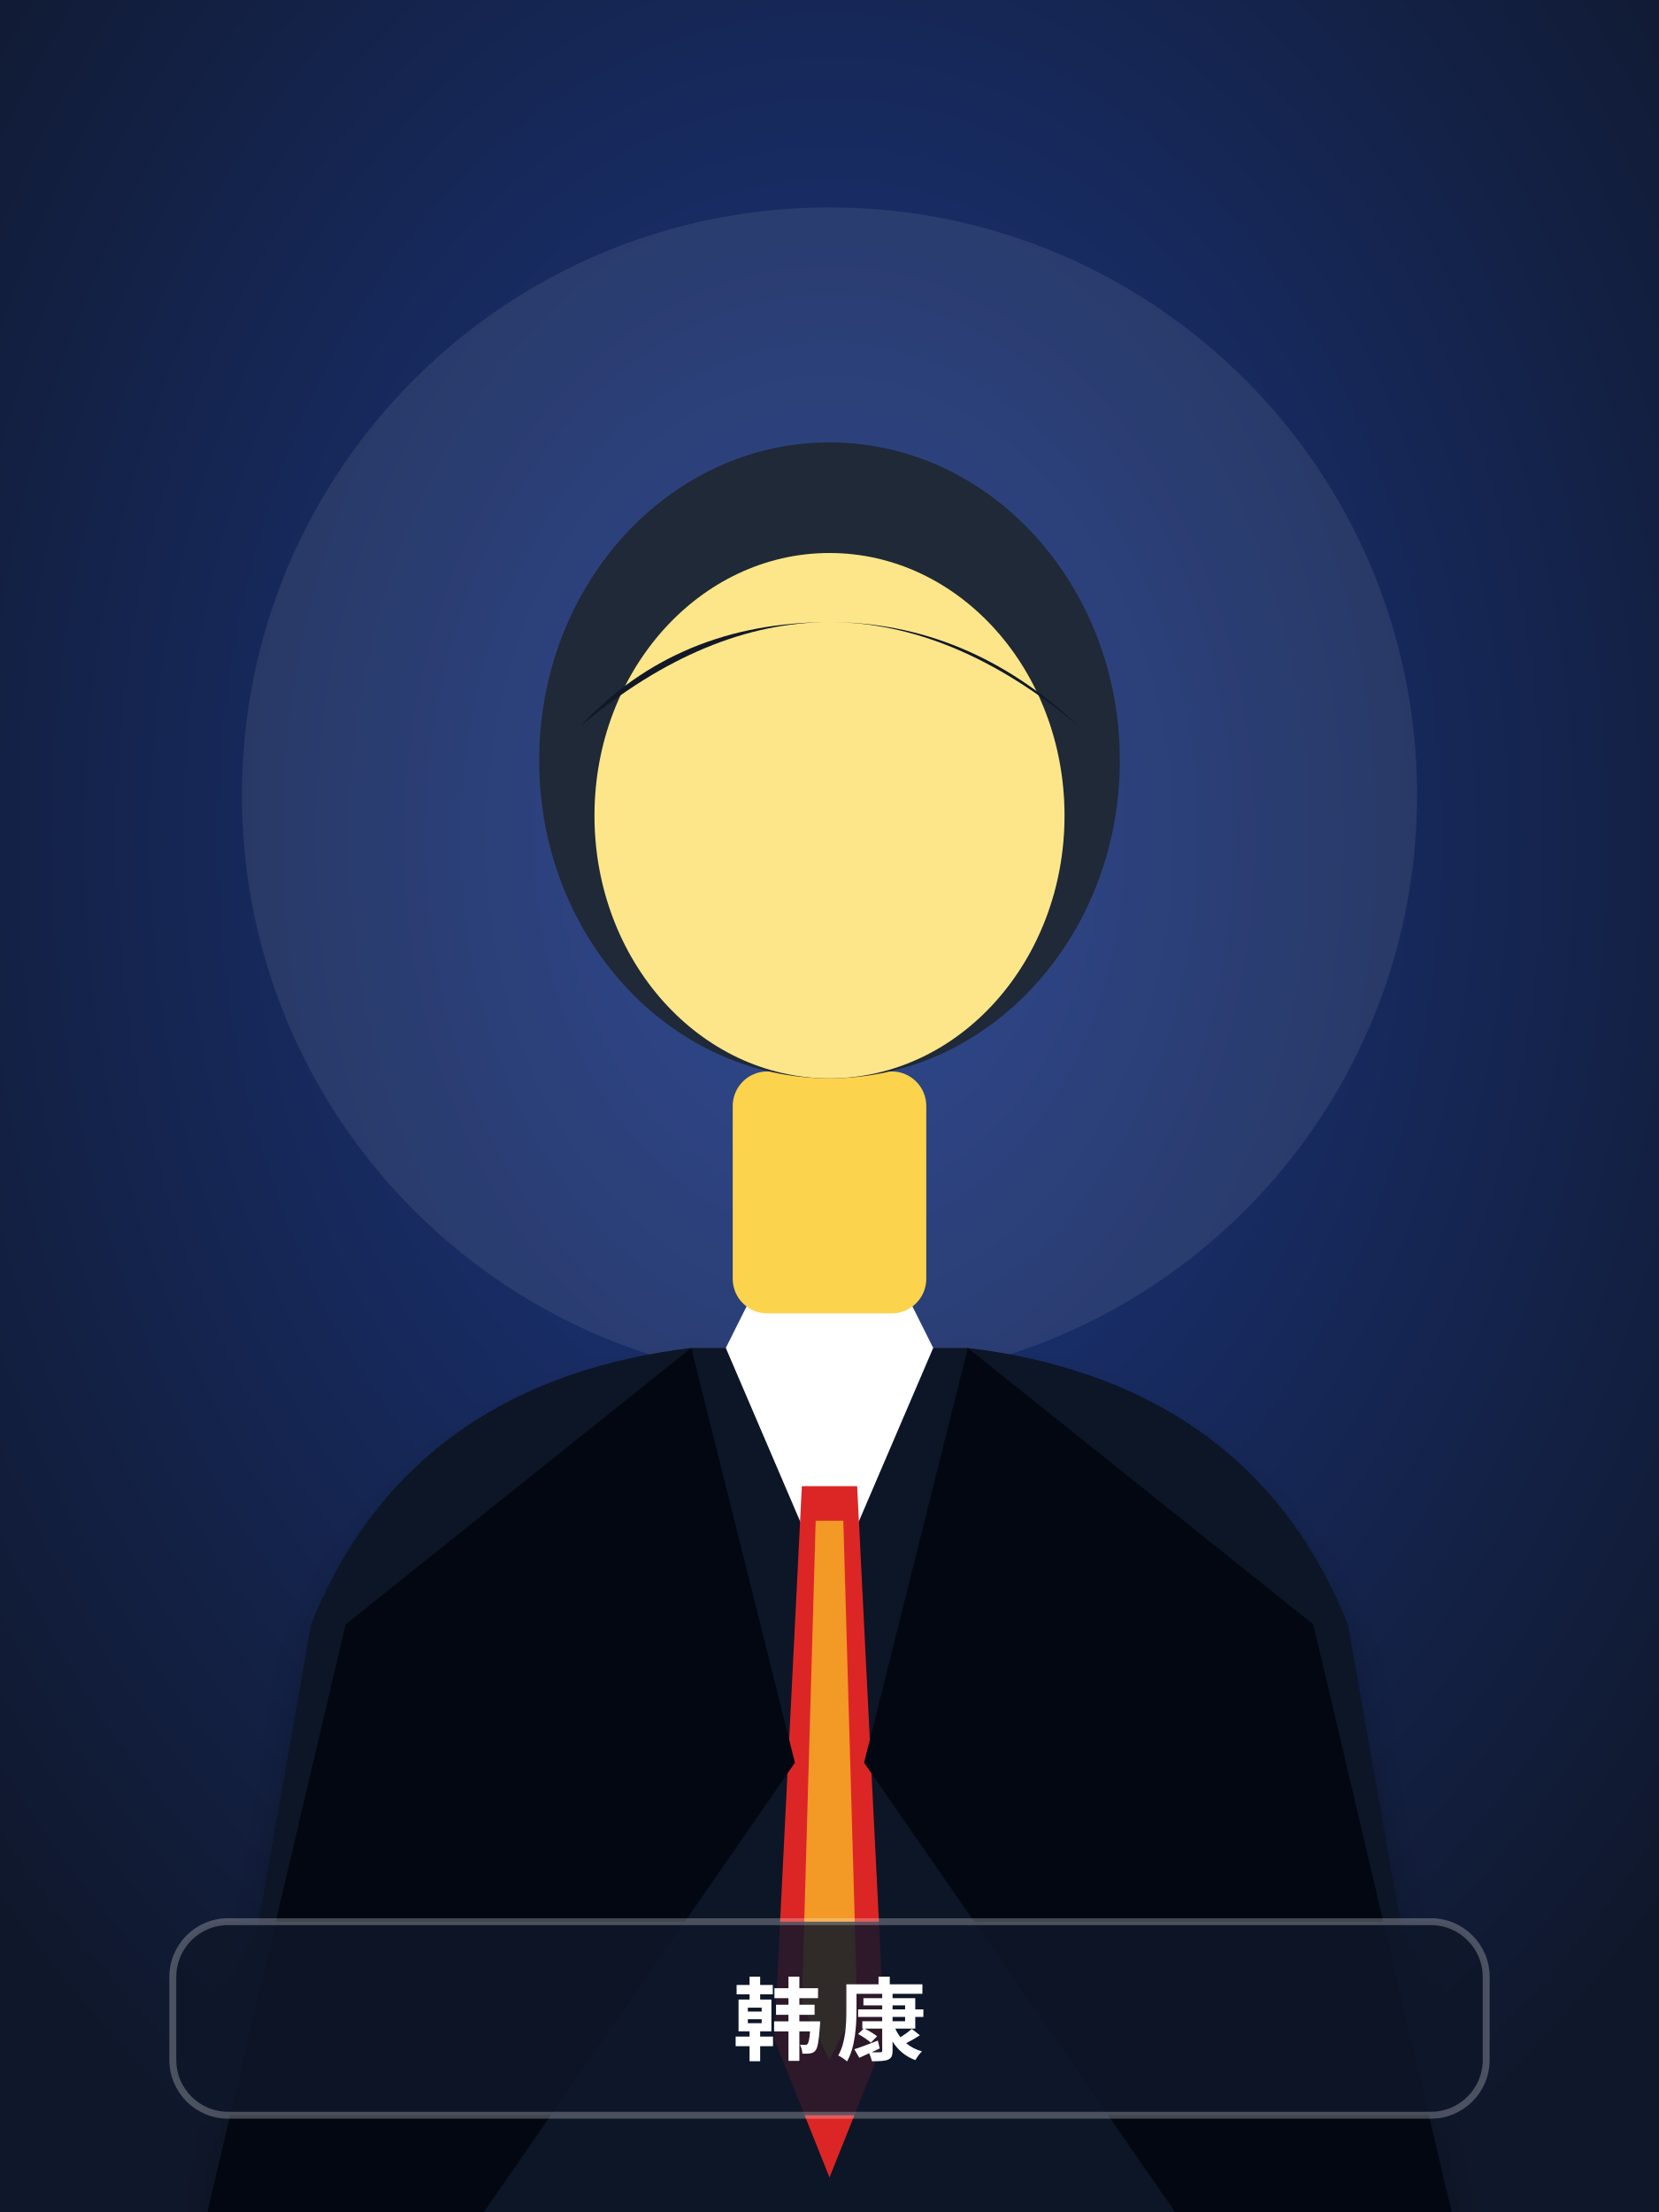
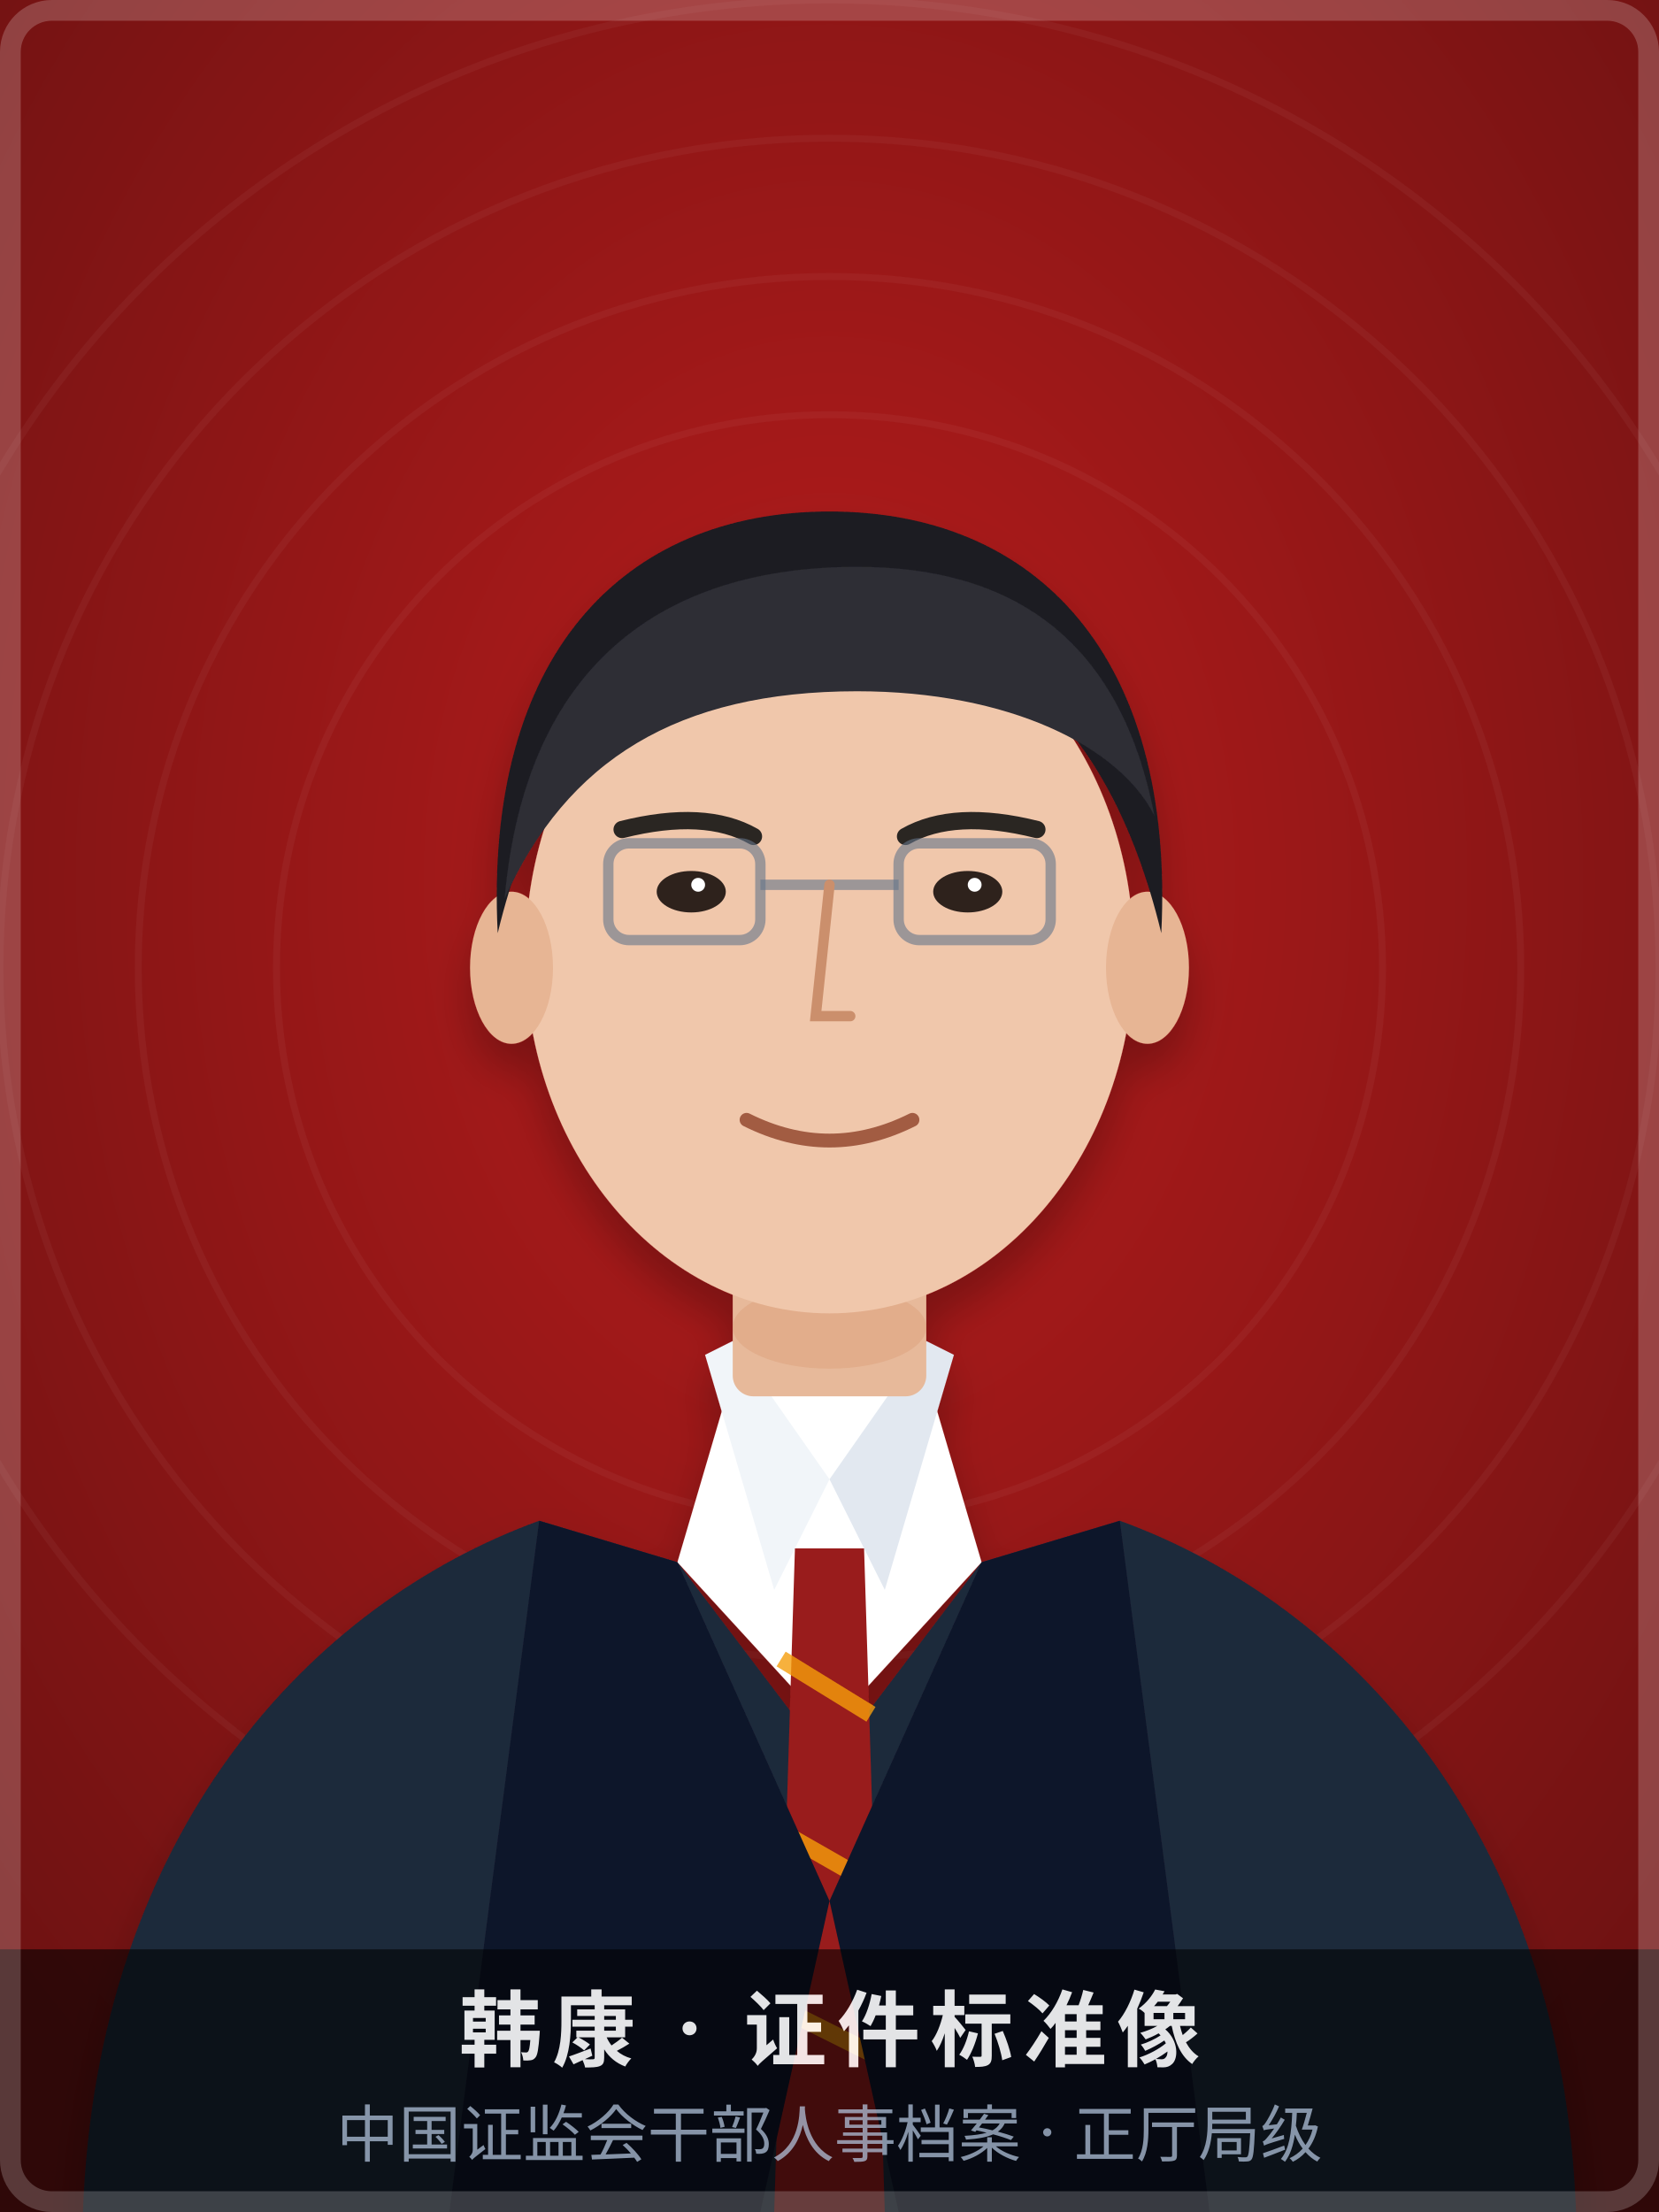
<svg xmlns="http://www.w3.org/2000/svg" viewBox="0 0 240 320" width="240" height="320">
  <defs>
-     <radialGradient id="bgGrad-han-kang" cx="50%" cy="38%" r="70%">
-       <stop offset="0%" stop-color="#1e3a8a" />
-       <stop offset="100%" stop-color="#0f172a" />
+     <radialGradient id="bgGrad-han-kang" cx="50%" cy="40%" r="70%">
+       <stop offset="0%" stop-color="#b91c1c" />
+       <stop offset="100%" stop-color="#6e1212" />
    </radialGradient>
    <filter id="shadow-han-kang" x="-10%" y="-10%" width="120%" height="120%">
      <feDropShadow dx="0" dy="4" stdDeviation="3" flood-opacity="0.25" />
    </filter>
  </defs>
  <rect width="240" height="320" fill="url(#bgGrad-han-kang)" />
-   <circle cx="120" cy="115" r="85" fill="white" opacity="0.08" />
-   <path d="M 30 320 L 45 235 C 55 210 75 198 100 195 L 140 195 C 165 198 185 210 195 235 L 210 320 Z" fill="#111827" filter="url(#shadow-han-kang)" />
-   <polygon points="105,195 120,230 135,195 130,185 110,185" fill="#ffffff" />
-   <polygon points="116,215 124,215 128,295 120,315 112,295" fill="#dc2626" />
-   <polygon points="118,220 122,220 124,290 120,298 116,290" fill="#fbbf24" opacity="0.75" />
-   <polygon points="50,235 100,195 115,255 70,320 30,320" fill="#030712" />
-   <polygon points="190,235 140,195 125,255 170,320 210,320" fill="#030712" />
-   <rect x="106" y="155" width="28" height="35" rx="5" fill="#fcd34d" />
-   <ellipse cx="120" cy="110" rx="42" ry="46" fill="#1f2937" />
-   <ellipse cx="120" cy="118" rx="34" ry="38" fill="#fde68a" />
-   <path d="M 84 105 Q 120 75 156 105 Q 140 90 120 90 Q 98 90 84 105 Z" fill="#111827" />
-   <rect x="25" y="278" width="190" height="28" rx="8" fill="rgba(15, 23, 42, 0.85)" stroke="rgba(255, 255, 255, 0.25)" stroke-width="1" />
-   <text x="120" y="297" font-family="-apple-system, BlinkMacSystemFont, 'Segoe UI', PingFang SC, 'Microsoft YaHei', sans-serif" font-size="13" font-weight="bold" fill="#ffffff" text-anchor="middle" letter-spacing="2">
-     韩康
-   </text>
+   <g opacity="0.04" stroke="#ffffff" stroke-width="1" fill="none">
+     <circle cx="120" cy="140" r="80" />
+     <circle cx="120" cy="140" r="100" />
+     <circle cx="120" cy="140" r="120" />
+     <circle cx="120" cy="140" r="140" />
+   </g>
+   <g filter="url(#shadow-han-kang)">
+     <path d="M 12 320 C 14 265, 45 232, 78 220 L 98 226 L 120 255 L 142 226 L 162 220 C 195 232, 226 265, 228 320 Z" fill="#1e293b" />
+     <polygon points="98,226 120,250 142,226 132,192 108,192" fill="#ffffff" />
+     <polygon points="102,196 112,230 120,214 106,194" fill="#f1f5f9" />
+     <polygon points="138,196 128,230 120,214 134,194" fill="#e2e8f0" />
+     <polygon points="115,224 125,224 128,320 112,320" fill="#991b1b" />
+     <line x1="113" y1="240" x2="126" y2="248" stroke="#f59e0b" stroke-width="2.5" opacity="0.8" />
+     <line x1="113" y1="265" x2="127" y2="273" stroke="#f59e0b" stroke-width="2.5" opacity="0.8" />
+     <line x1="112" y1="290" x2="128" y2="298" stroke="#f59e0b" stroke-width="2.5" opacity="0.8" />
+     <polygon points="78,220 98,226 120,275 110,320 65,320" fill="#0f172a" />
+     <polygon points="162,220 142,226 120,275 130,320 175,320" fill="#0f172a" />
+     <rect x="106" y="172" width="28" height="30" rx="3" fill="#e7b99a" />
+     <ellipse cx="120" cy="192" rx="14" ry="6" fill="#d99b75" opacity="0.4" />
+     <ellipse cx="120" cy="138" rx="44" ry="52" fill="#f0c7ab" />
+     <ellipse cx="74" cy="140" rx="6" ry="11" fill="#e7b594" />
+     <ellipse cx="166" cy="140" rx="6" ry="11" fill="#e7b594" />
+     <path d="M 72 135 C 70 95, 90 74, 120 74 C 150 74, 170 95, 168 135 C 160 102, 142 90, 120 90 C 98 90, 80 102, 72 135 Z" fill="#1e1e24" />
+     <path d="M 73 130 C 76 96, 96 82, 124 82 C 146 82, 162 92, 167 118 C 162 108, 146 100, 124 100 C 98 100, 82 110, 73 130 Z" fill="#2d2d34" />
+     <path d="M 90 120 Q 102 117 109 121" stroke="#2b2623" stroke-width="2.5" stroke-linecap="round" fill="none" />
+     <path d="M 150 120 Q 138 117 131 121" stroke="#2b2623" stroke-width="2.5" stroke-linecap="round" fill="none" />
+     <ellipse cx="100" cy="129" rx="5" ry="3" fill="#2d221e" />
+     <ellipse cx="140" cy="129" rx="5" ry="3" fill="#2d221e" />
+     <circle cx="101" cy="128" r="1" fill="#ffffff" />
+     <circle cx="141" cy="128" r="1" fill="#ffffff" />
+     <rect x="88" y="122" width="22" height="14" rx="3" fill="none" stroke="#64748b" stroke-width="1.5" opacity="0.6" />
+     <rect x="130" y="122" width="22" height="14" rx="3" fill="none" stroke="#64748b" stroke-width="1.5" opacity="0.6" />
+     <line x1="110" y1="128" x2="130" y2="128" stroke="#64748b" stroke-width="1.5" opacity="0.6" />
+     <path d="M 120 128 L 118 147 L 123 147" stroke="#cb8f6c" stroke-width="1.5" stroke-linecap="round" fill="none" />
+     <path d="M 108 162 Q 120 168 132 162" stroke="#a25b42" stroke-width="2" stroke-linecap="round" fill="none" />
+   </g>
+   <g opacity="0.88">
+     <rect x="0" y="282" width="240" height="38" fill="#000000" fill-opacity="0.65" />
+     <text x="120" y="298" font-family="-apple-system, BlinkMacSystemFont, 'PingFang SC', 'Microsoft YaHei', sans-serif" font-size="12" font-weight="bold" fill="#ffffff" text-anchor="middle" letter-spacing="1.5">
+       韩康 · 证件标准像
+     </text>
+     <text x="120" y="312" font-family="-apple-system, BlinkMacSystemFont, 'PingFang SC', sans-serif" font-size="9" fill="#94a3b8" text-anchor="middle">
+       中国证监会干部人事档案 · 正厅局级
+     </text>
+   </g>
+   <rect x="1.5" y="1.5" width="237" height="317" rx="6" fill="none" stroke="#ffffff" stroke-opacity="0.2" stroke-width="3" />
</svg>
